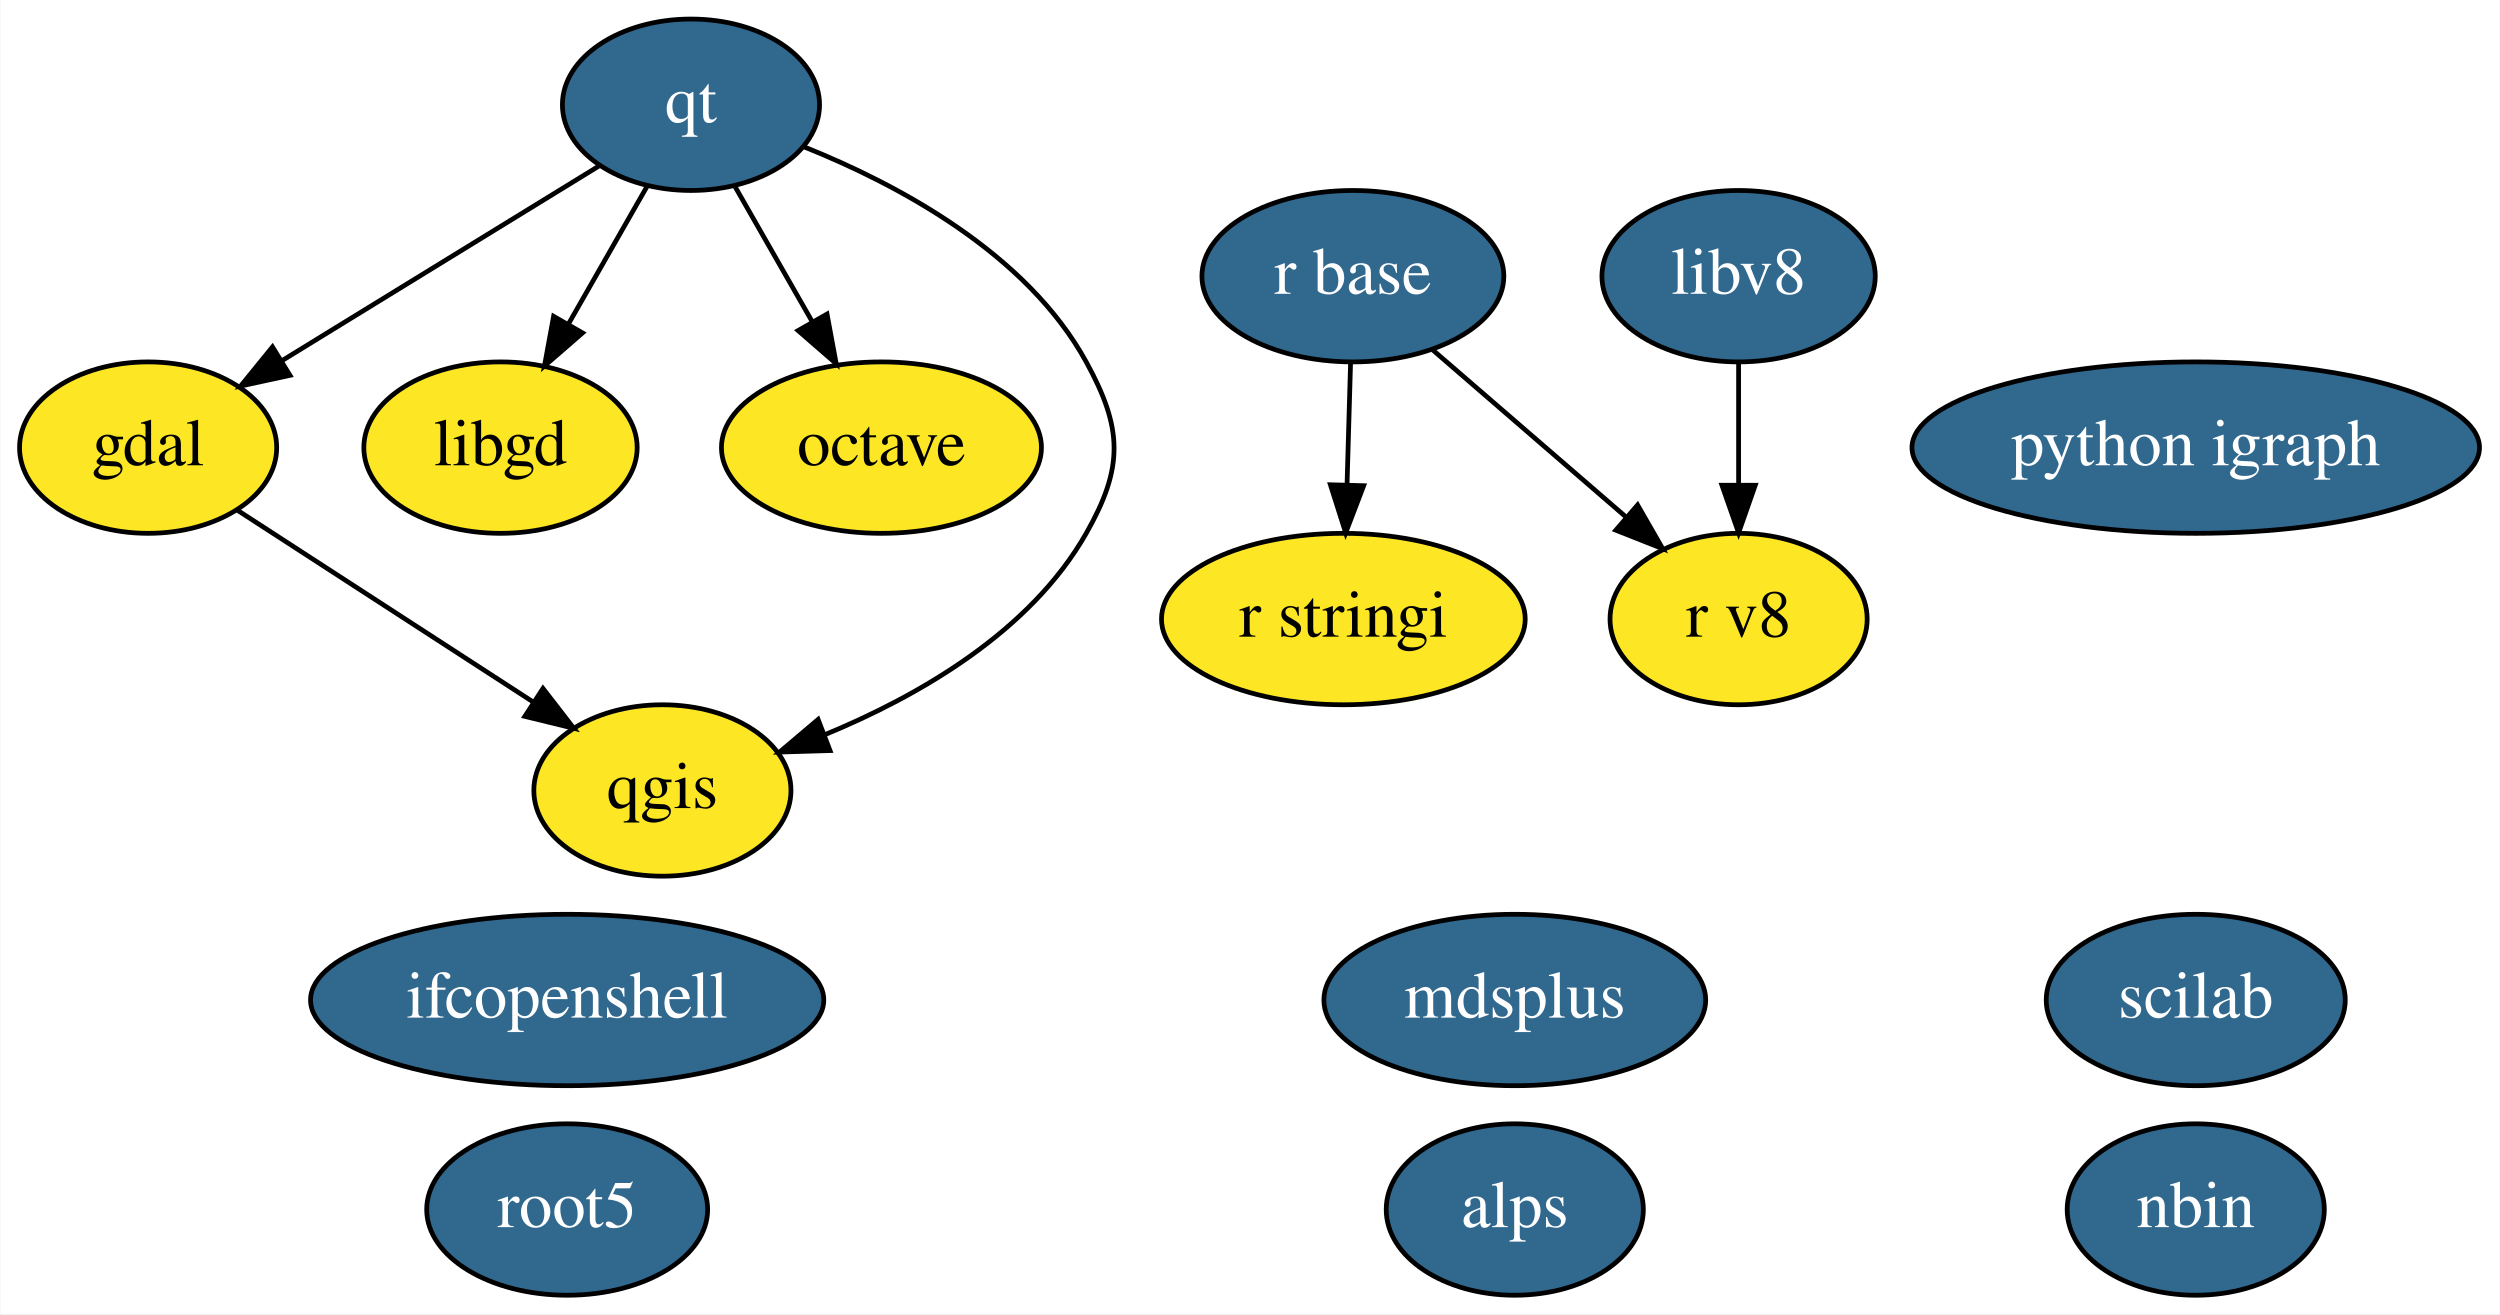
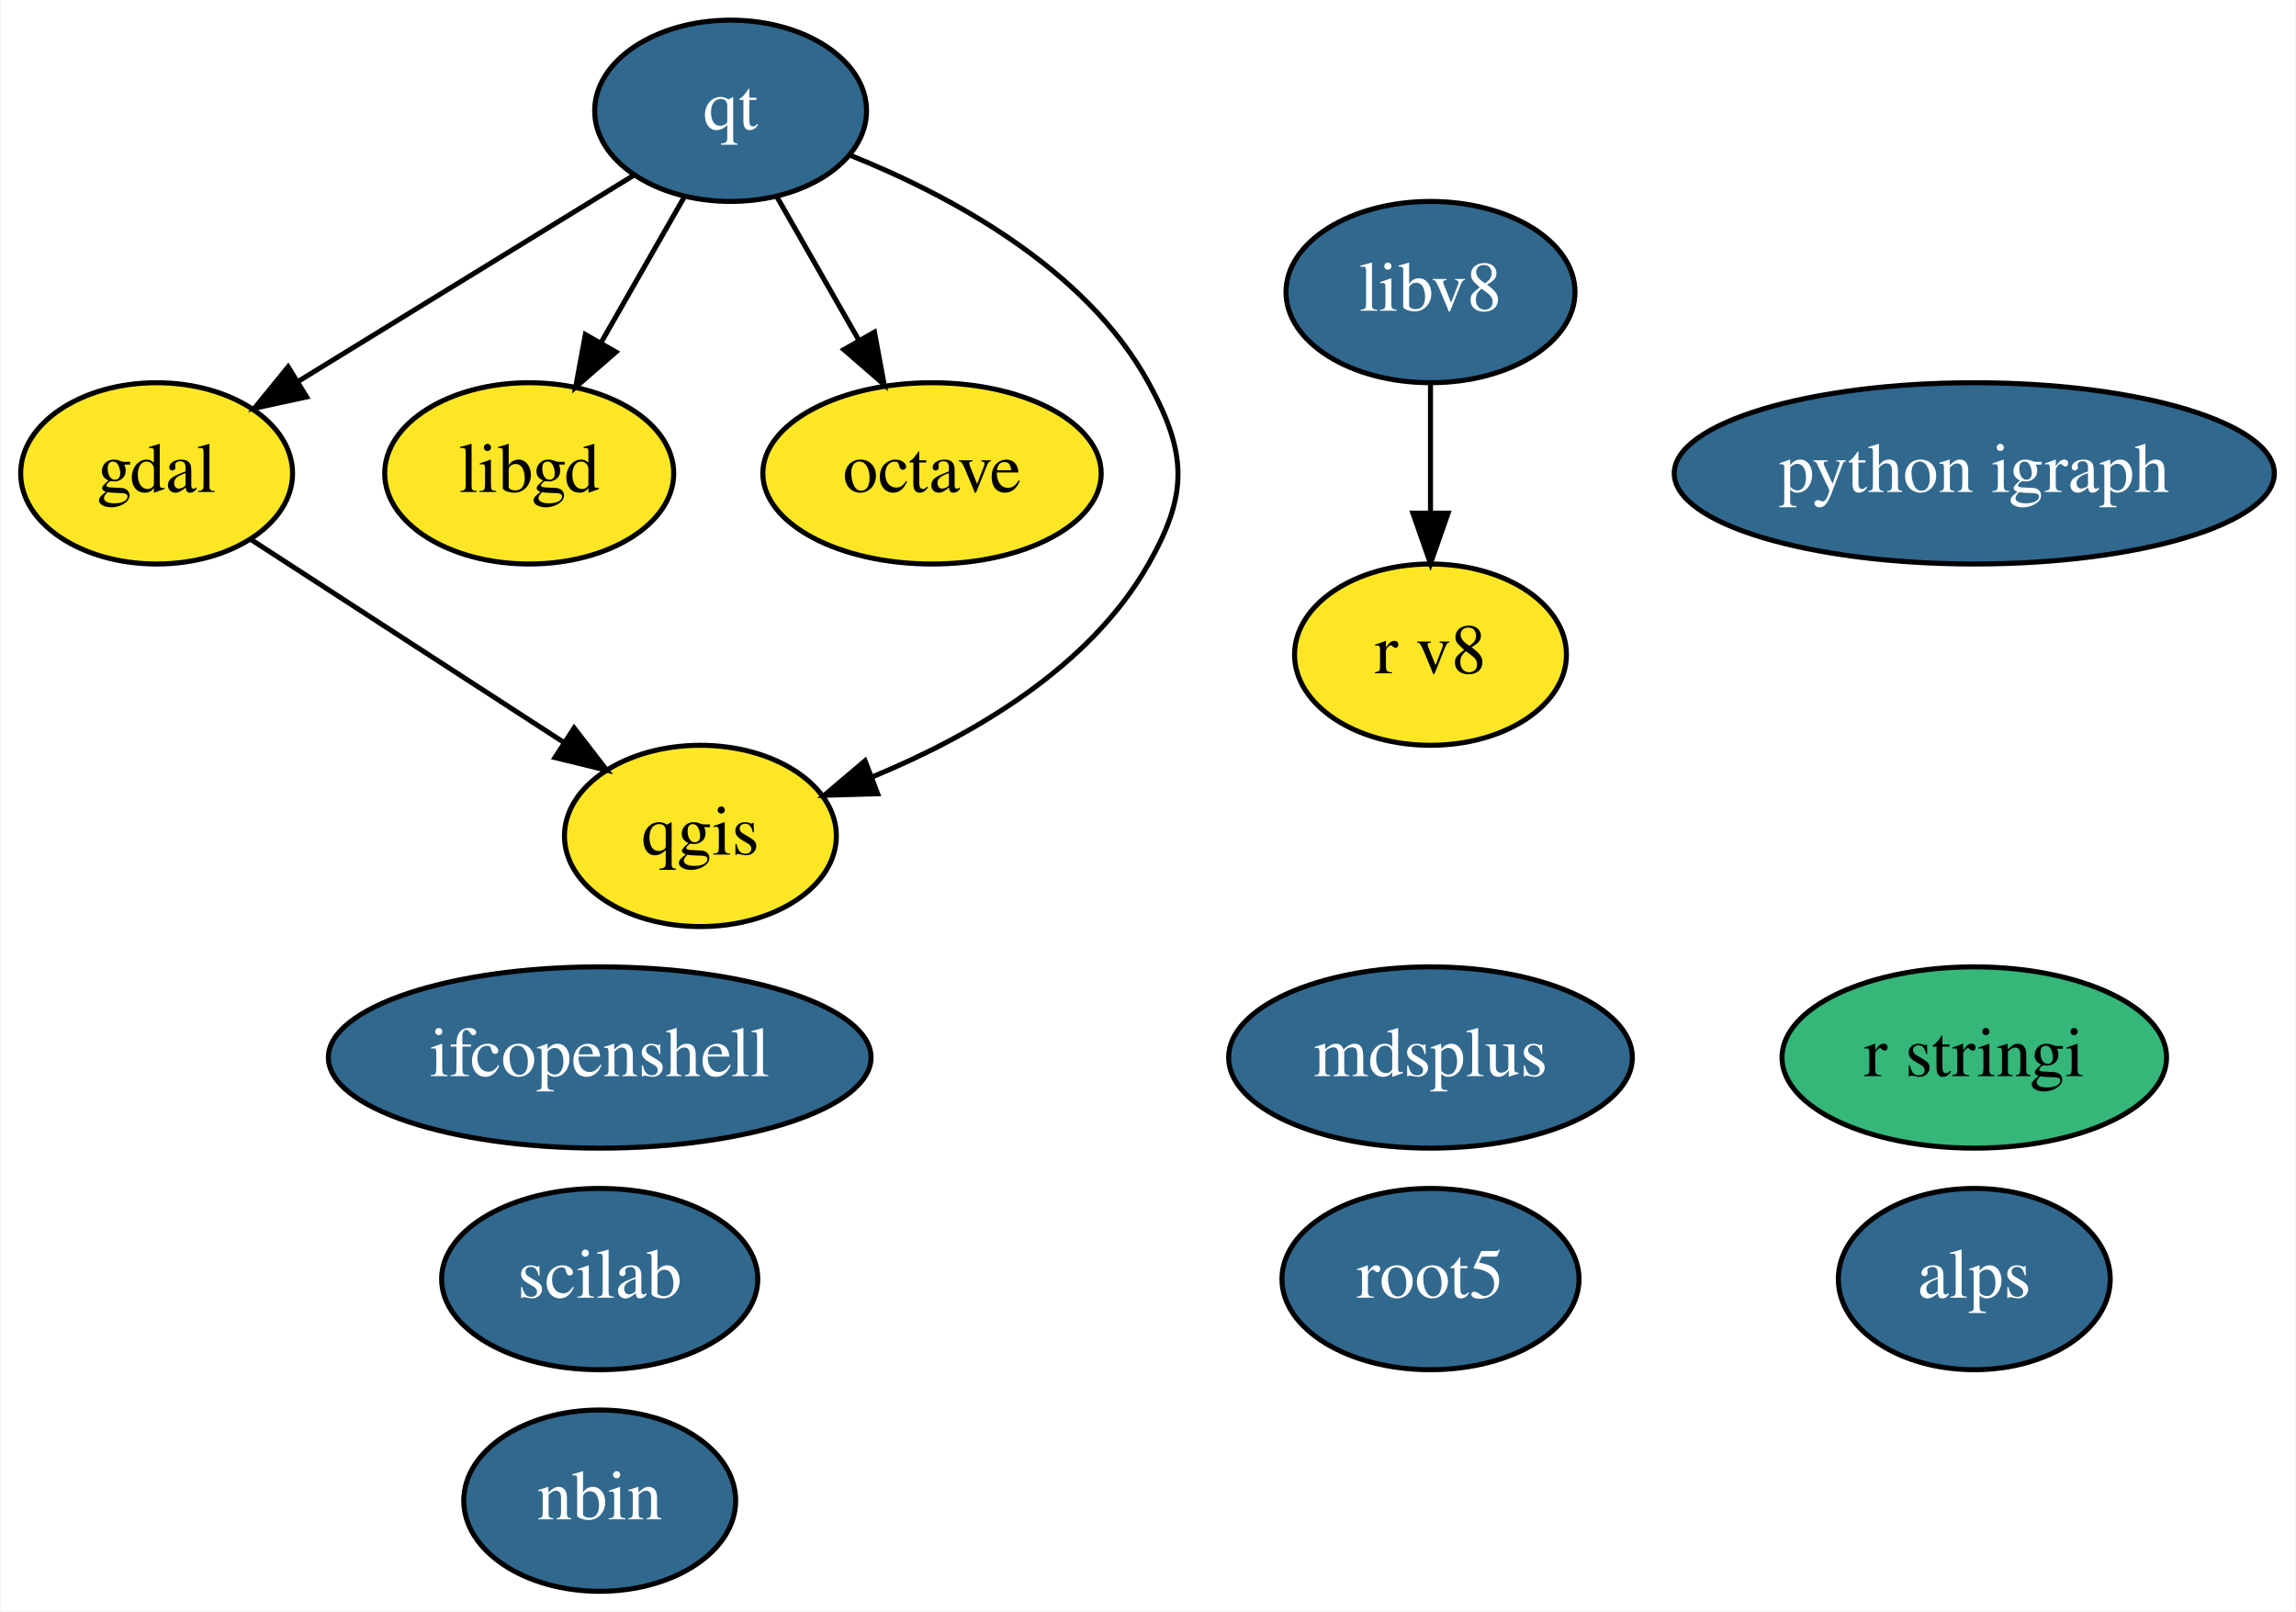
- <svg xmlns="http://www.w3.org/2000/svg" xmlns:xlink="http://www.w3.org/1999/xlink" width="525pt" height="276pt" viewBox="0.00 0.00 524.79 276.00">
-   <g id="graph0" class="graph" transform="scale(1 1) rotate(0) translate(4 272)">
-     <polygon fill="white" stroke="transparent" points="-4,4 -4,-272 520.79,-272 520.79,4 -4,4" />
+ <svg xmlns="http://www.w3.org/2000/svg" xmlns:xlink="http://www.w3.org/1999/xlink" width="456pt" height="320pt" viewBox="0.00 0.00 455.79 320.00">
+   <g id="graph0" class="graph" transform="scale(1 1) rotate(0) translate(4 316)">
+     <polygon fill="white" stroke="transparent" points="-4,4 -4,-316 451.79,-316 451.79,4 -4,4" />
    <g id="node1" class="node">
      <g id="a_node1">
        <a xlink:href="https://github.com/conda-forge/gdal-feedstock" xlink:title="gdal">
-           <ellipse fill="#fde725" stroke="black" cx="27" cy="-178" rx="27" ry="18" />
-           <text text-anchor="middle" x="27" y="-174.3" font-family="Times,serif" font-size="14.00">gdal</text>
+           <ellipse fill="#fde725" stroke="black" cx="27" cy="-222" rx="27" ry="18" />
+           <text text-anchor="middle" x="27" y="-218.3" font-family="Times,serif" font-size="14.00">gdal</text>
        </a>
      </g>
    </g>
    <g id="node5" class="node">
      <g id="a_node5">
        <a xlink:href="https://github.com/conda-forge/qgis-feedstock" xlink:title="qgis">
-           <ellipse fill="#fde725" stroke="black" cx="135" cy="-106" rx="27" ry="18" />
-           <text text-anchor="middle" x="135" y="-102.3" font-family="Times,serif" font-size="14.00">qgis</text>
+           <ellipse fill="#fde725" stroke="black" cx="135" cy="-150" rx="27" ry="18" />
+           <text text-anchor="middle" x="135" y="-146.3" font-family="Times,serif" font-size="14.00">qgis</text>
        </a>
      </g>
    </g>
    <g id="edge1" class="edge">
-       <path fill="none" stroke="black" d="M45.81,-164.81C63,-153.67 88.62,-137.06 107.99,-124.5" />
-       <polygon fill="black" stroke="black" points="109.92,-127.43 116.4,-119.05 106.11,-121.56 109.92,-127.43" />
+       <path fill="none" stroke="black" d="M45.81,-208.81C63,-197.67 88.62,-181.06 107.99,-168.5" />
+       <polygon fill="black" stroke="black" points="109.92,-171.43 116.4,-163.05 106.11,-165.56 109.92,-171.43" />
    </g>
    <g id="node2" class="node">
      <g id="a_node2">
        <a xlink:href="https://github.com/conda-forge/libgd-feedstock" xlink:title="libgd">
-           <ellipse fill="#fde725" stroke="black" cx="101" cy="-178" rx="28.7" ry="18" />
-           <text text-anchor="middle" x="101" y="-174.3" font-family="Times,serif" font-size="14.00">libgd</text>
+           <ellipse fill="#fde725" stroke="black" cx="101" cy="-222" rx="28.7" ry="18" />
+           <text text-anchor="middle" x="101" y="-218.3" font-family="Times,serif" font-size="14.00">libgd</text>
        </a>
      </g>
    </g>
    <g id="node3" class="node">
      <g id="a_node3">
        <a xlink:href="https://github.com/conda-forge/octave-feedstock" xlink:title="octave">
-           <ellipse fill="#fde725" stroke="black" cx="181" cy="-178" rx="33.6" ry="18" />
-           <text text-anchor="middle" x="181" y="-174.3" font-family="Times,serif" font-size="14.00">octave</text>
+           <ellipse fill="#fde725" stroke="black" cx="181" cy="-222" rx="33.6" ry="18" />
+           <text text-anchor="middle" x="181" y="-218.3" font-family="Times,serif" font-size="14.00">octave</text>
        </a>
      </g>
    </g>
    <g id="node4" class="node">
      <g id="a_node4">
        <a xlink:href="https://github.com/conda-forge/python-igraph-feedstock/pull/31" xlink:title="python igraph">
-           <ellipse fill="#31688e" stroke="black" cx="457" cy="-178" rx="59.59" ry="18" />
-           <text text-anchor="middle" x="457" y="-174.3" font-family="Times,serif" font-size="14.00" fill="white">python igraph</text>
+           <ellipse fill="#31688e" stroke="black" cx="388" cy="-222" rx="59.59" ry="18" />
+           <text text-anchor="middle" x="388" y="-218.3" font-family="Times,serif" font-size="14.00" fill="white">python igraph</text>
        </a>
      </g>
    </g>
    <g id="node6" class="node">
      <g id="a_node6">
        <a xlink:href="https://github.com/conda-forge/qt-feedstock/pull/157" xlink:title="qt">
-           <ellipse fill="#31688e" stroke="black" cx="141" cy="-250" rx="27" ry="18" />
-           <text text-anchor="middle" x="141" y="-246.3" font-family="Times,serif" font-size="14.00" fill="white">qt</text>
+           <ellipse fill="#31688e" stroke="black" cx="141" cy="-294" rx="27" ry="18" />
+           <text text-anchor="middle" x="141" y="-290.3" font-family="Times,serif" font-size="14.00" fill="white">qt</text>
        </a>
      </g>
    </g>
+     <g id="edge5" class="edge">
+       <path fill="none" stroke="black" d="M121.66,-281.13C103.4,-269.91 75.81,-252.97 55.11,-240.26" />
+       <polygon fill="black" stroke="black" points="56.79,-237.18 46.43,-234.93 53.12,-243.15 56.79,-237.18" />
+     </g>
    <g id="edge4" class="edge">
-       <path fill="none" stroke="black" d="M121.66,-237.13C103.4,-225.91 75.81,-208.97 55.11,-196.26" />
-       <polygon fill="black" stroke="black" points="56.79,-193.18 46.43,-190.93 53.12,-199.15 56.79,-193.18" />
-     </g>
-     <g id="edge5" class="edge">
-       <path fill="none" stroke="black" d="M131.72,-232.76C126.83,-224.19 120.71,-213.49 115.23,-203.9" />
-       <polygon fill="black" stroke="black" points="118.23,-202.09 110.23,-195.15 112.15,-205.57 118.23,-202.09" />
+       <path fill="none" stroke="black" d="M131.72,-276.76C126.83,-268.19 120.71,-257.49 115.23,-247.9" />
+       <polygon fill="black" stroke="black" points="118.23,-246.09 110.23,-239.15 112.15,-249.57 118.23,-246.09" />
    </g>
    <g id="edge2" class="edge">
-       <path fill="none" stroke="black" d="M150.28,-232.76C155.05,-224.4 160.99,-214.02 166.37,-204.61" />
-       <polygon fill="black" stroke="black" points="169.57,-206.05 171.5,-195.63 163.49,-202.58 169.57,-206.05" />
+       <path fill="none" stroke="black" d="M150.28,-276.76C155.05,-268.4 160.99,-258.02 166.37,-248.61" />
+       <polygon fill="black" stroke="black" points="169.57,-250.05 171.5,-239.63 163.49,-246.58 169.57,-250.05" />
    </g>
    <g id="edge3" class="edge">
-       <path fill="none" stroke="black" d="M164.78,-241.15C184.59,-233.2 211.51,-218.79 224,-196 231.69,-181.97 231.91,-173.91 224,-160 212.24,-139.31 188.85,-125.85 169,-117.67" />
-       <polygon fill="black" stroke="black" points="170.2,-114.38 159.61,-114.07 167.7,-120.92 170.2,-114.38" />
+       <path fill="none" stroke="black" d="M164.78,-285.15C184.59,-277.2 211.51,-262.79 224,-240 231.69,-225.97 231.91,-217.91 224,-204 212.24,-183.31 188.85,-169.85 169,-161.67" />
+       <polygon fill="black" stroke="black" points="170.2,-158.38 159.61,-158.07 167.7,-164.92 170.2,-158.38" />
    </g>
    <g id="node7" class="node">
      <g id="a_node7">
-         <a xlink:href="https://github.com/conda-forge/r-base-feedstock/pull/135" xlink:title="r base">
-           <ellipse fill="#31688e" stroke="black" cx="280" cy="-214" rx="31.7" ry="18" />
-           <text text-anchor="middle" x="280" y="-210.3" font-family="Times,serif" font-size="14.00" fill="white">r base</text>
+         <a xlink:href="https://github.com/conda-forge/r-stringi-feedstock" xlink:title="r stringi">
+           <ellipse fill="#35b779" stroke="black" cx="388" cy="-106" rx="38.19" ry="18" />
+           <text text-anchor="middle" x="388" y="-102.3" font-family="Times,serif" font-size="14.00">r stringi</text>
        </a>
      </g>
    </g>
    <g id="node8" class="node">
      <g id="a_node8">
-         <a xlink:href="https://github.com/conda-forge/r-stringi-feedstock" xlink:title="r stringi">
-           <ellipse fill="#fde725" stroke="black" cx="278" cy="-142" rx="38.19" ry="18" />
-           <text text-anchor="middle" x="278" y="-138.3" font-family="Times,serif" font-size="14.00">r stringi</text>
+         <a xlink:href="https://github.com/conda-forge/root5-feedstock/pull/22" xlink:title="root5">
+           <ellipse fill="#31688e" stroke="black" cx="280" cy="-62" rx="29.5" ry="18" />
+           <text text-anchor="middle" x="280" y="-58.3" font-family="Times,serif" font-size="14.00" fill="white">root5</text>
        </a>
      </g>
    </g>
-     <g id="edge6" class="edge">
-       <path fill="none" stroke="black" d="M279.51,-195.7C279.29,-187.98 279.02,-178.71 278.77,-170.11" />
-       <polygon fill="black" stroke="black" points="282.27,-170 278.49,-160.1 275.28,-170.2 282.27,-170" />
-     </g>
-     <g id="node15" class="node">
-       <g id="a_node15">
-         <a xlink:href="https://github.com/conda-forge/r-v8-feedstock" xlink:title="r v8">
-           <ellipse fill="#fde725" stroke="black" cx="361" cy="-142" rx="27" ry="18" />
-           <text text-anchor="middle" x="361" y="-138.3" font-family="Times,serif" font-size="14.00">r v8</text>
-         </a>
-       </g>
-     </g>
-     <g id="edge7" class="edge">
-       <path fill="none" stroke="black" d="M296.78,-198.5C308.53,-188.35 324.38,-174.65 337.39,-163.4" />
-       <polygon fill="black" stroke="black" points="339.79,-165.96 345.06,-156.77 335.21,-160.66 339.79,-165.96" />
-     </g>
    <g id="node9" class="node">
      <g id="a_node9">
-         <a xlink:href="https://github.com/conda-forge/root5-feedstock/pull/22" xlink:title="root5">
-           <ellipse fill="#31688e" stroke="black" cx="115" cy="-18" rx="29.5" ry="18" />
-           <text text-anchor="middle" x="115" y="-14.3" font-family="Times,serif" font-size="14.00" fill="white">root5</text>
+         <a xlink:href="https://github.com/conda-forge/alps-feedstock/pull/32" xlink:title="alps">
+           <ellipse fill="#31688e" stroke="black" cx="388" cy="-62" rx="27" ry="18" />
+           <text text-anchor="middle" x="388" y="-58.3" font-family="Times,serif" font-size="14.00" fill="white">alps</text>
        </a>
      </g>
    </g>
    <g id="node10" class="node">
      <g id="a_node10">
-         <a xlink:href="https://github.com/conda-forge/alps-feedstock/pull/32" xlink:title="alps">
-           <ellipse fill="#31688e" stroke="black" cx="314" cy="-18" rx="27" ry="18" />
-           <text text-anchor="middle" x="314" y="-14.3" font-family="Times,serif" font-size="14.00" fill="white">alps</text>
+         <a xlink:href="https://github.com/conda-forge/mdsplus-feedstock/pull/12" xlink:title="mdsplus">
+           <ellipse fill="#31688e" stroke="black" cx="280" cy="-106" rx="40.09" ry="18" />
+           <text text-anchor="middle" x="280" y="-102.3" font-family="Times,serif" font-size="14.00" fill="white">mdsplus</text>
        </a>
      </g>
    </g>
    <g id="node11" class="node">
      <g id="a_node11">
-         <a xlink:href="https://github.com/conda-forge/mdsplus-feedstock/pull/12" xlink:title="mdsplus">
-           <ellipse fill="#31688e" stroke="black" cx="314" cy="-62" rx="40.09" ry="18" />
-           <text text-anchor="middle" x="314" y="-58.3" font-family="Times,serif" font-size="14.00" fill="white">mdsplus</text>
+         <a xlink:href="https://github.com/conda-forge/scilab-feedstock/pull/14" xlink:title="scilab">
+           <ellipse fill="#31688e" stroke="black" cx="115" cy="-62" rx="31.4" ry="18" />
+           <text text-anchor="middle" x="115" y="-58.3" font-family="Times,serif" font-size="14.00" fill="white">scilab</text>
        </a>
      </g>
    </g>
    <g id="node12" class="node">
      <g id="a_node12">
-         <a xlink:href="https://github.com/conda-forge/scilab-feedstock/pull/14" xlink:title="scilab">
-           <ellipse fill="#31688e" stroke="black" cx="457" cy="-62" rx="31.4" ry="18" />
-           <text text-anchor="middle" x="457" y="-58.3" font-family="Times,serif" font-size="14.00" fill="white">scilab</text>
+         <a xlink:href="https://github.com/conda-forge/ifcopenshell-feedstock/pull/10" xlink:title="ifcopenshell">
+           <ellipse fill="#31688e" stroke="black" cx="115" cy="-106" rx="53.89" ry="18" />
+           <text text-anchor="middle" x="115" y="-102.3" font-family="Times,serif" font-size="14.00" fill="white">ifcopenshell</text>
        </a>
      </g>
    </g>
    <g id="node13" class="node">
      <g id="a_node13">
-         <a xlink:href="https://github.com/conda-forge/ifcopenshell-feedstock/pull/10" xlink:title="ifcopenshell">
-           <ellipse fill="#31688e" stroke="black" cx="115" cy="-62" rx="53.89" ry="18" />
-           <text text-anchor="middle" x="115" y="-58.3" font-family="Times,serif" font-size="14.00" fill="white">ifcopenshell</text>
+         <a xlink:href="https://github.com/conda-forge/libv8-feedstock/pull/12" xlink:title="libv8">
+           <ellipse fill="#31688e" stroke="black" cx="280" cy="-258" rx="28.7" ry="18" />
+           <text text-anchor="middle" x="280" y="-254.3" font-family="Times,serif" font-size="14.00" fill="white">libv8</text>
        </a>
      </g>
    </g>
    <g id="node14" class="node">
      <g id="a_node14">
-         <a xlink:href="https://github.com/conda-forge/libv8-feedstock/pull/12" xlink:title="libv8">
-           <ellipse fill="#31688e" stroke="black" cx="361" cy="-214" rx="28.7" ry="18" />
-           <text text-anchor="middle" x="361" y="-210.3" font-family="Times,serif" font-size="14.00" fill="white">libv8</text>
+         <a xlink:href="https://github.com/conda-forge/r-v8-feedstock" xlink:title="r v8">
+           <ellipse fill="#fde725" stroke="black" cx="280" cy="-186" rx="27" ry="18" />
+           <text text-anchor="middle" x="280" y="-182.3" font-family="Times,serif" font-size="14.00">r v8</text>
        </a>
      </g>
    </g>
-     <g id="edge8" class="edge">
-       <path fill="none" stroke="black" d="M361,-195.7C361,-187.98 361,-178.71 361,-170.11" />
-       <polygon fill="black" stroke="black" points="364.5,-170.1 361,-160.1 357.5,-170.1 364.5,-170.1" />
+     <g id="edge6" class="edge">
+       <path fill="none" stroke="black" d="M280,-239.7C280,-231.98 280,-222.71 280,-214.11" />
+       <polygon fill="black" stroke="black" points="283.5,-214.1 280,-204.1 276.5,-214.1 283.5,-214.1" />
    </g>
-     <g id="node16" class="node">
-       <g id="a_node16">
+     <g id="node15" class="node">
+       <g id="a_node15">
        <a xlink:href="https://github.com/conda-forge/nbin-feedstock/pull/1" xlink:title="nbin">
-           <ellipse fill="#31688e" stroke="black" cx="457" cy="-18" rx="27" ry="18" />
-           <text text-anchor="middle" x="457" y="-14.3" font-family="Times,serif" font-size="14.00" fill="white">nbin</text>
+           <ellipse fill="#31688e" stroke="black" cx="115" cy="-18" rx="27" ry="18" />
+           <text text-anchor="middle" x="115" y="-14.3" font-family="Times,serif" font-size="14.00" fill="white">nbin</text>
        </a>
      </g>
    </g>
  </g>
</svg>
